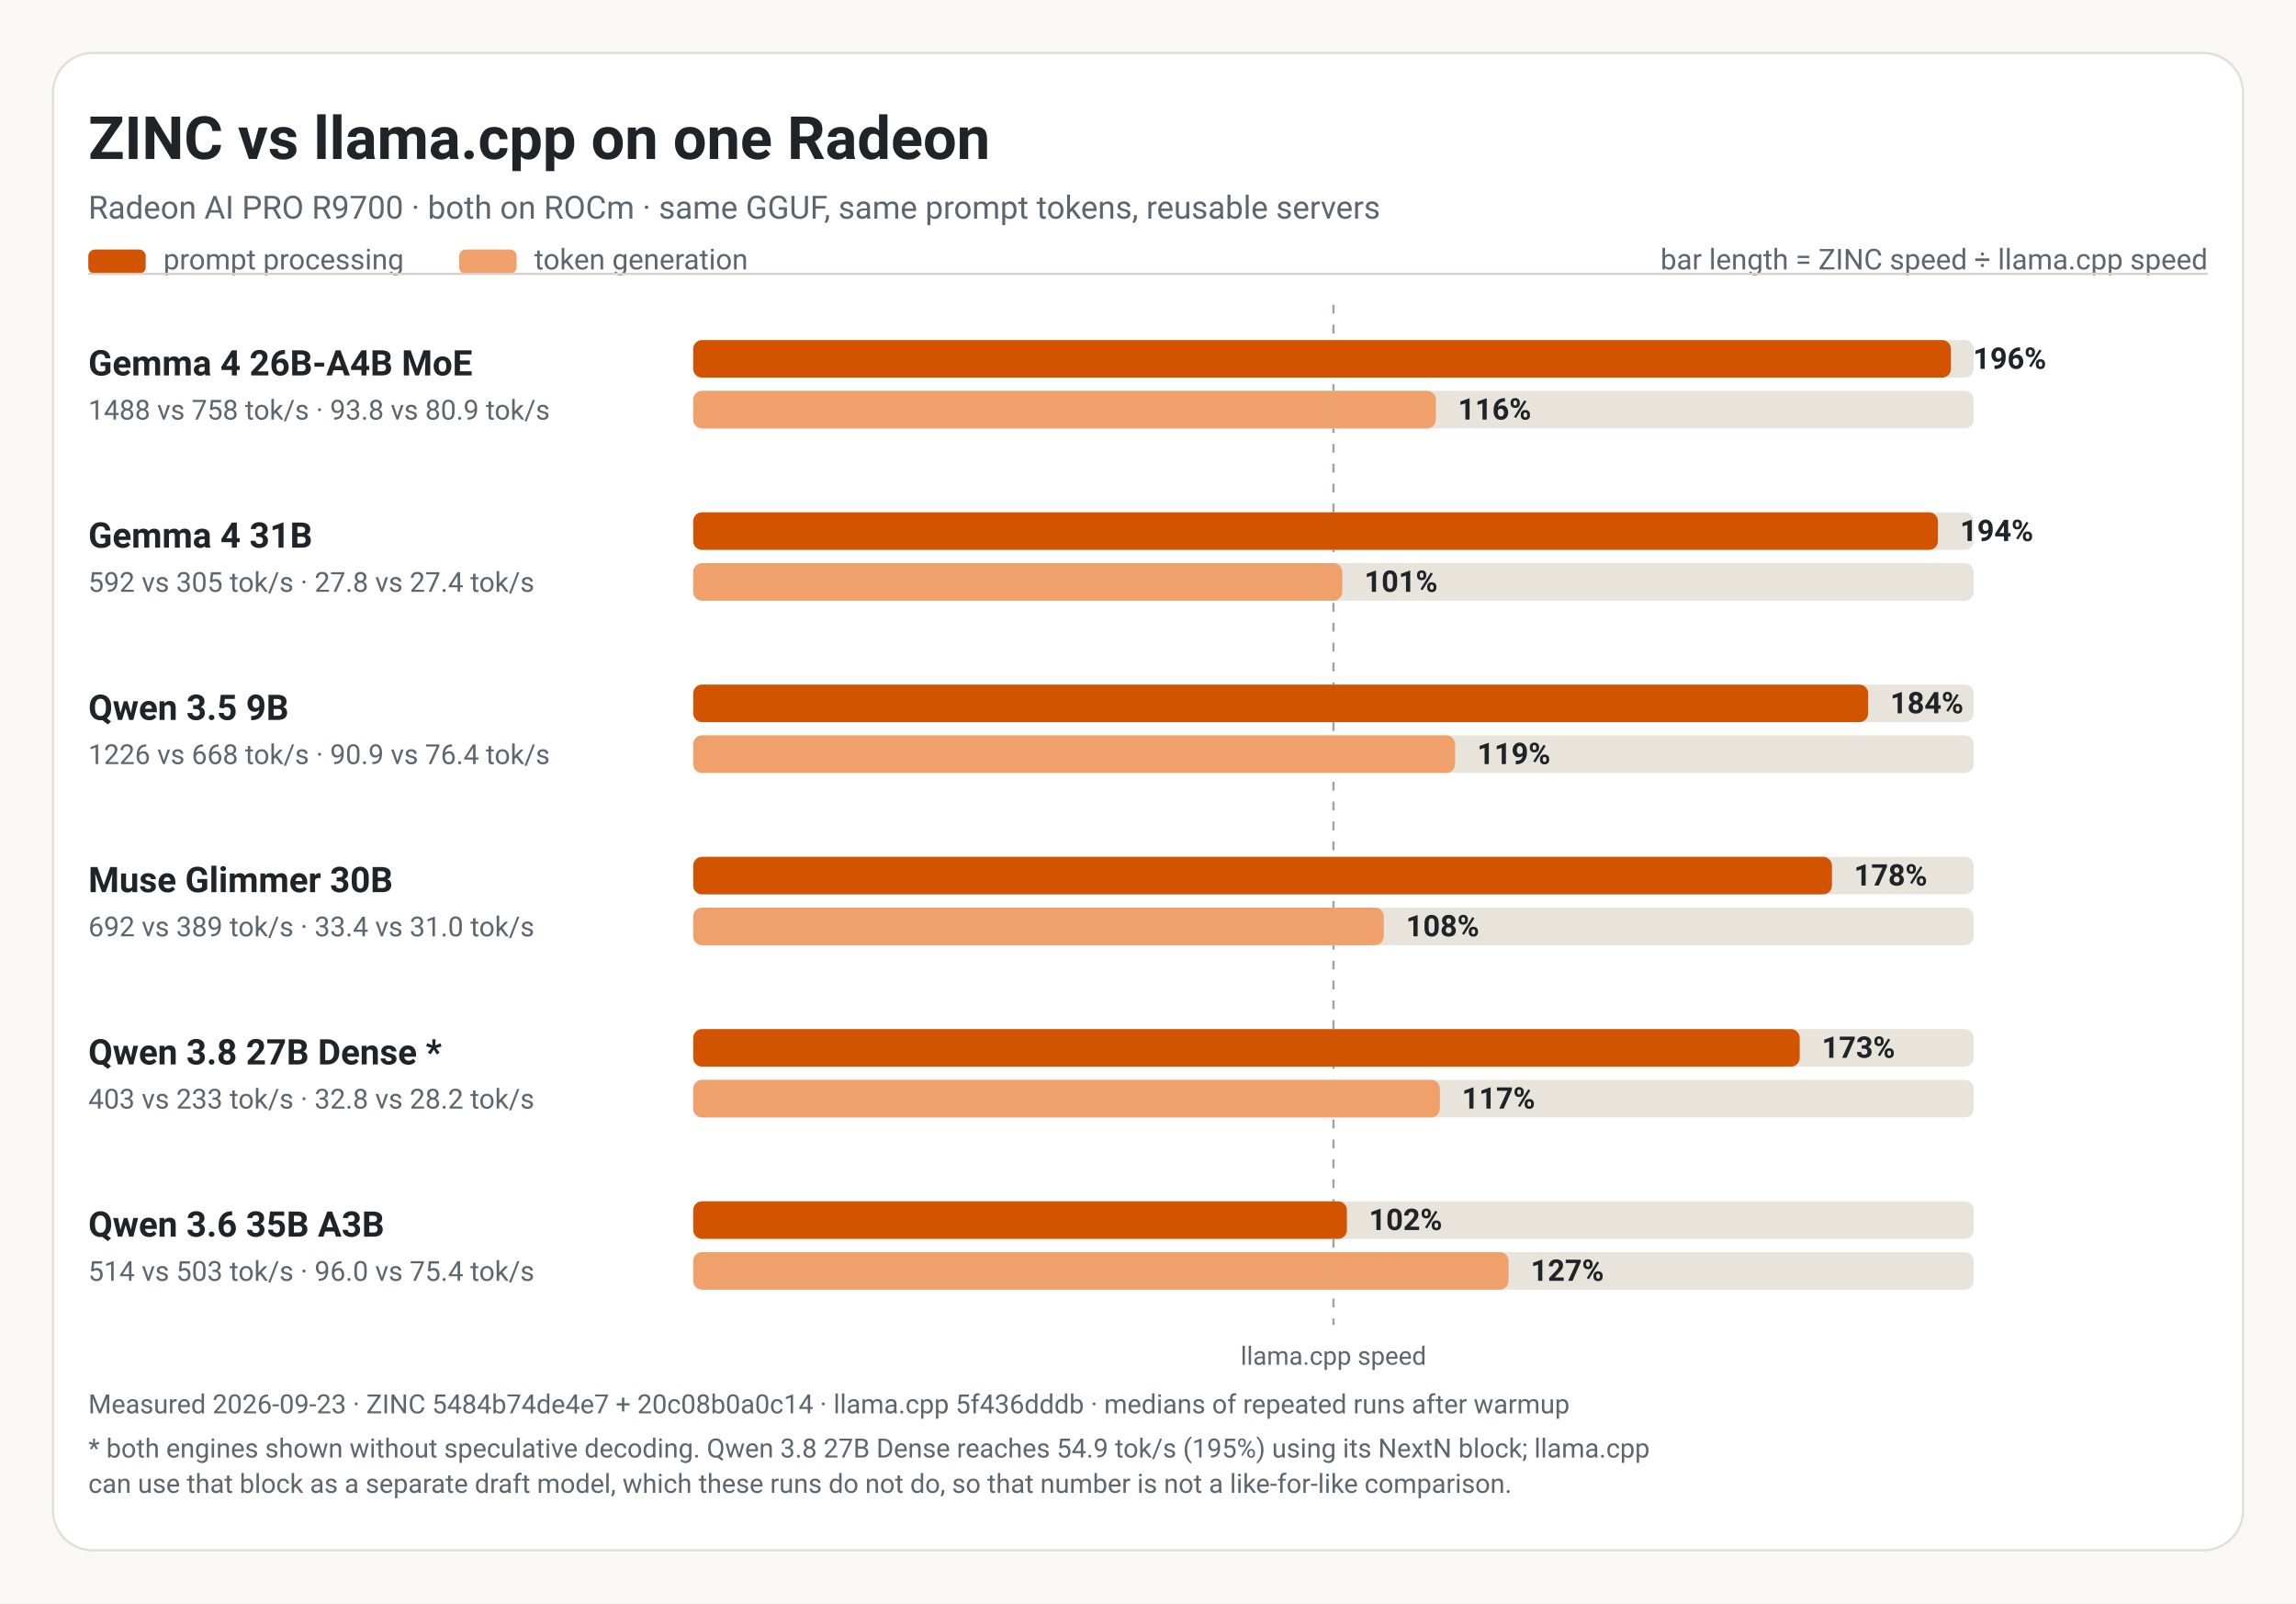
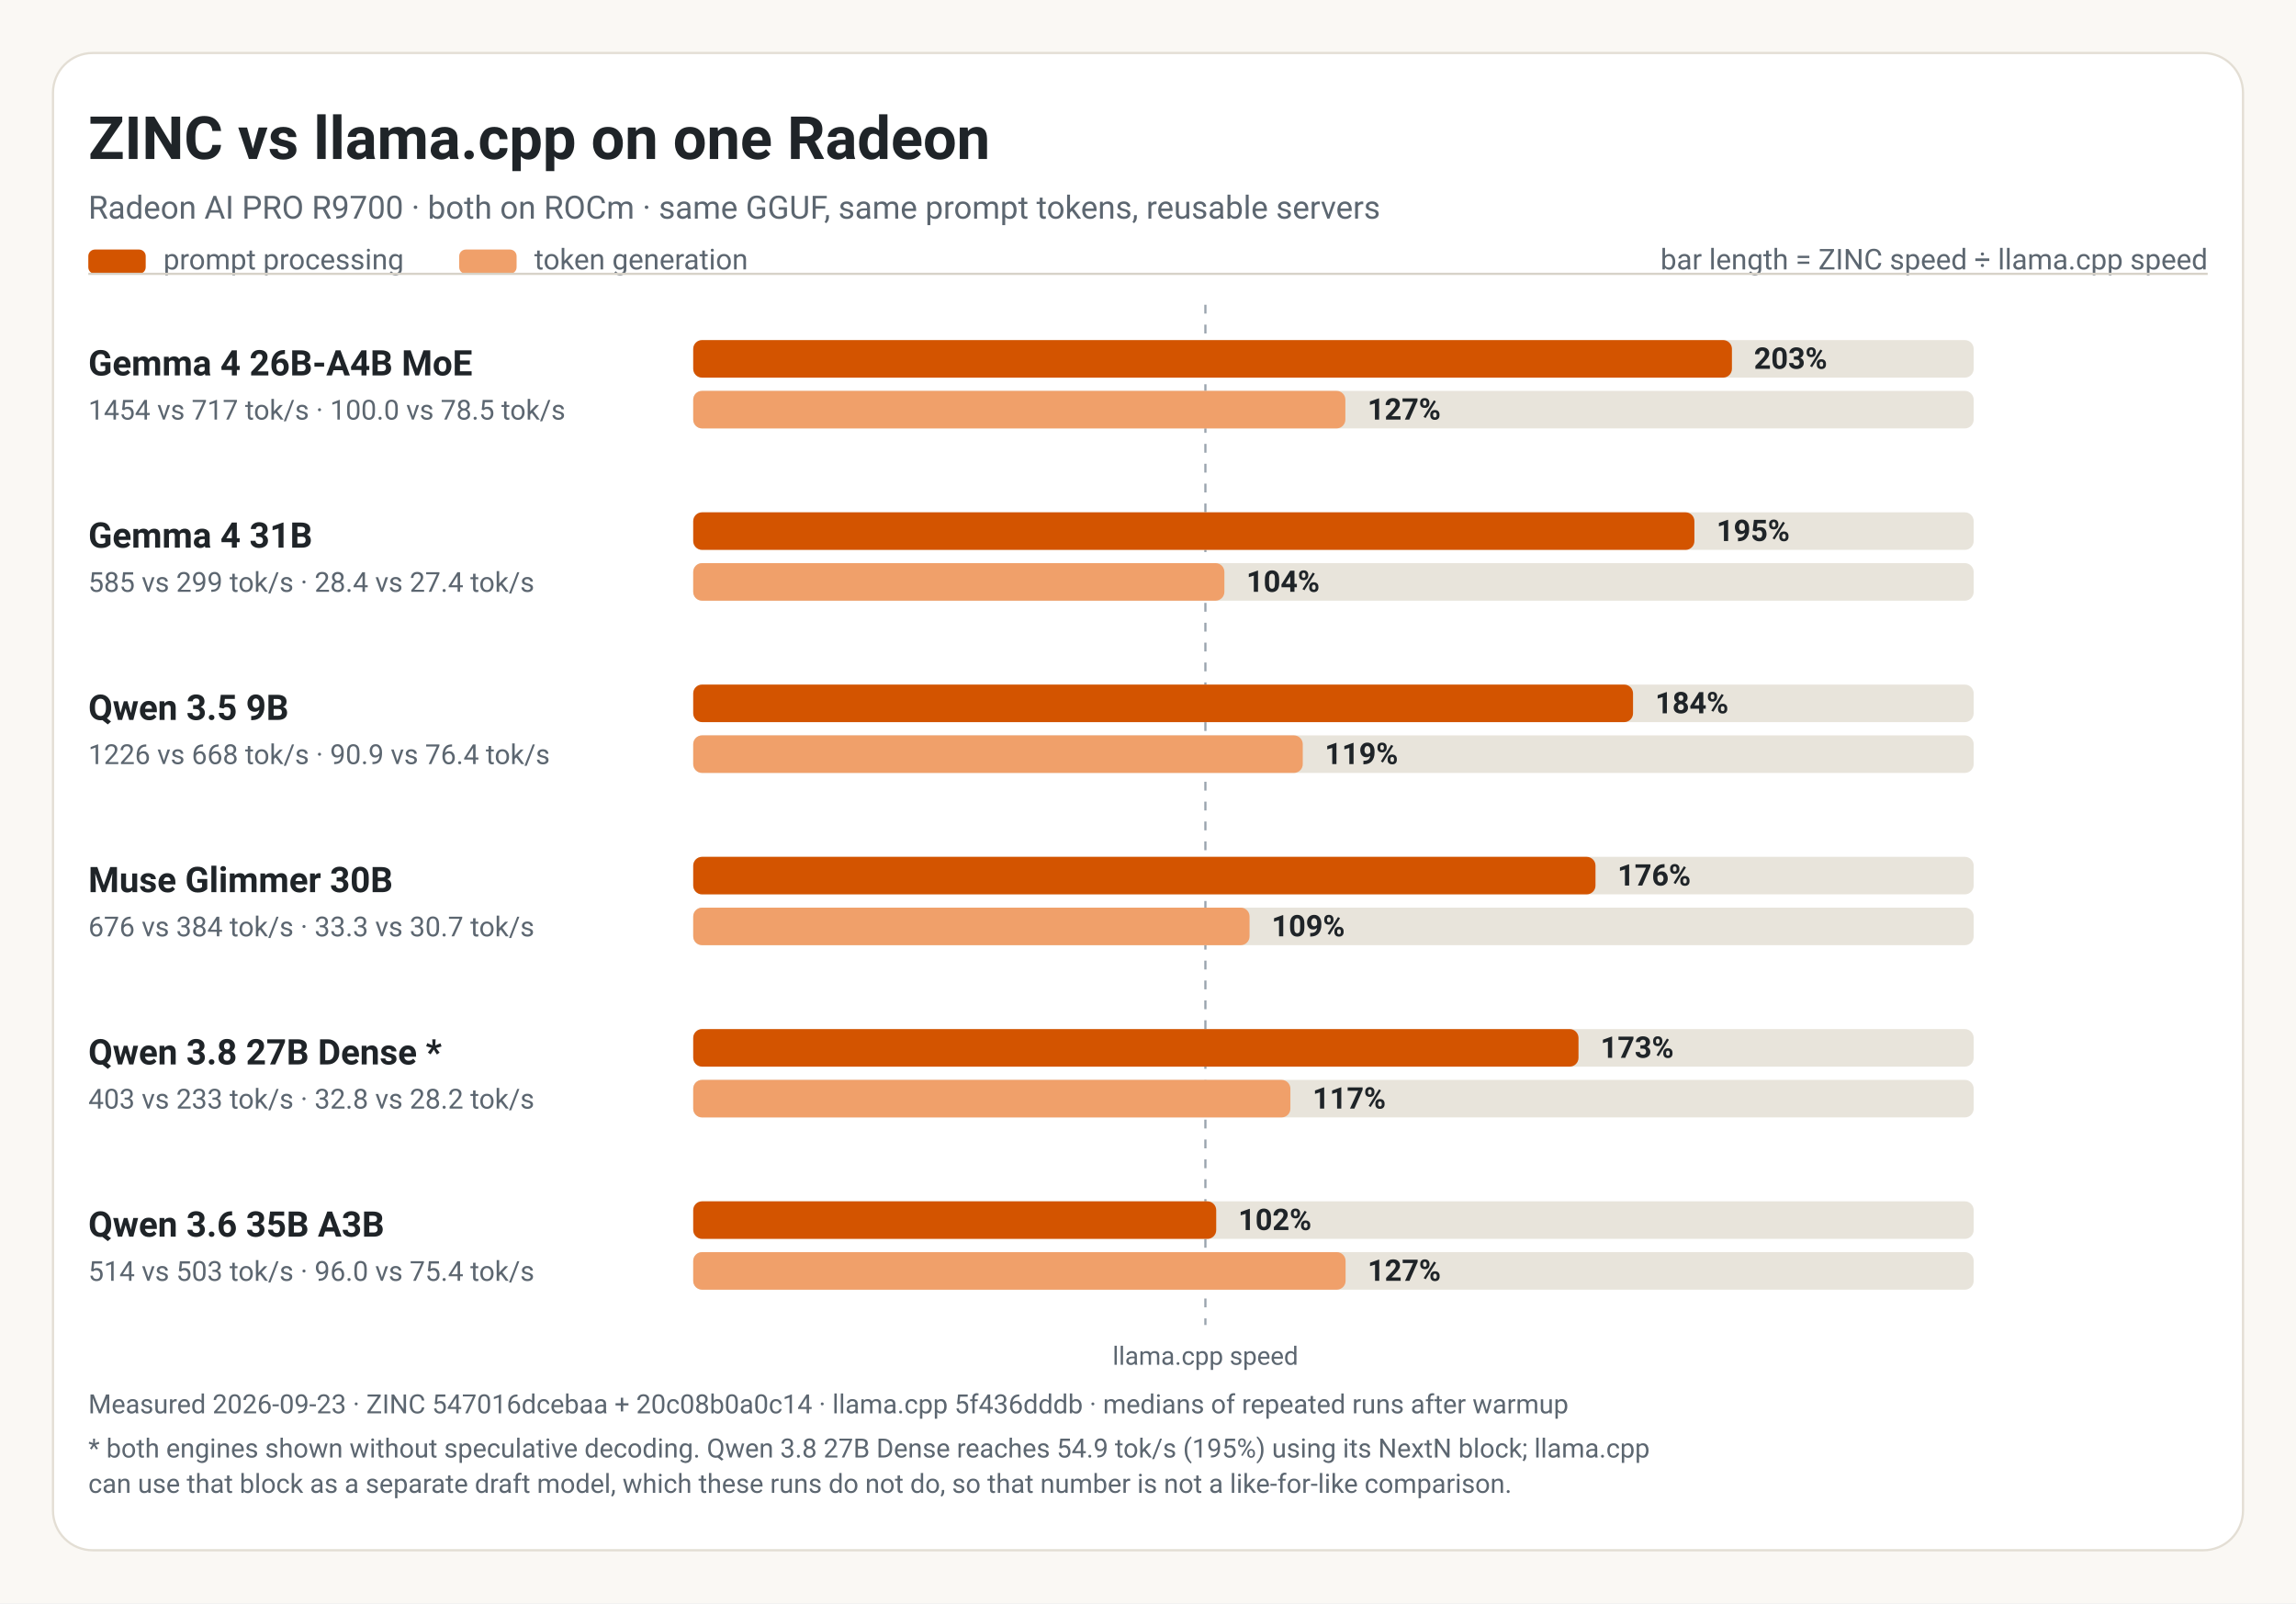
<svg xmlns="http://www.w3.org/2000/svg" width="1040" height="726" viewBox="0 0 1040 726" role="img" aria-labelledby="title desc">
  <rect width="1040" height="726" fill="#faf8f4" />
  <rect x="24" y="24" width="992" height="678" rx="18" fill="#ffffff" stroke="#e3ded4" />
  <g font-family="-apple-system, BlinkMacSystemFont, 'Segoe UI', Roboto, sans-serif" fill="#1f2428">
    <text x="40" y="72" font-size="27" font-weight="700">ZINC vs llama.cpp on one Radeon</text>
    <text x="40" y="99" font-size="14.5" fill="#5c6670">Radeon AI PRO R9700 · both on ROCm · same GGUF, same prompt tokens, reusable servers</text>
    <rect x="40.0" y="113" width="26.0" height="11" rx="3" fill="#d35400" />
    <text x="74" y="122" font-size="13" fill="#5c6670">prompt processing</text>
    <rect x="208.0" y="113" width="26.0" height="11" rx="3" fill="#f0a06a" />
    <text x="242" y="122" font-size="13" fill="#5c6670">token generation</text>
    <text x="1000" y="122" font-size="13" text-anchor="end" fill="#5c6670">bar length = ZINC speed ÷ llama.cpp speed</text>
    <line x1="40" y1="124" x2="1000" y2="124" stroke="#d7d2c8" />
-     <line x1="604" y1="138" x2="604" y2="600" stroke="#9aa4ae" stroke-dasharray="4 5" />
-     <text x="604" y="618" font-size="11.5" text-anchor="middle" fill="#5c6670">llama.cpp speed</text>
+     <line x1="546" y1="138" x2="546" y2="600" stroke="#9aa4ae" stroke-dasharray="4 5" />
+     <text x="546" y="618" font-size="11.5" text-anchor="middle" fill="#5c6670">llama.cpp speed</text>
    <text x="40" y="170" font-size="16" font-weight="600">Gemma 4 26B-A4B MoE</text>
-     <text x="40" y="190" font-size="12.5" fill="#5c6670">1488 vs 758 tok/s · 93.8 vs 80.9 tok/s</text>
+     <text x="40" y="190" font-size="12.5" fill="#5c6670">1454 vs 717 tok/s · 100.0 vs 78.5 tok/s</text>
    <rect x="314.0" y="154" width="580.0" height="17" rx="4" fill="#e8e4db" />
-     <rect x="314.0" y="154" width="569.7" height="17" rx="4" fill="#d35400" />
-     <text x="893.708" y="167" font-size="13.5" font-weight="700" fill="#1f2428">196%</text>
+     <rect x="314.0" y="154" width="470.5" height="17" rx="4" fill="#d35400" />
+     <text x="794.468" y="167" font-size="13.5" font-weight="700" fill="#1f2428">203%</text>
    <rect x="314.0" y="177" width="580.0" height="17" rx="4" fill="#e8e4db" />
-     <rect x="314.0" y="177" width="336.4" height="17" rx="4" fill="#f0a06a" />
-     <text x="660.387" y="190" font-size="13.5" font-weight="700" fill="#1f2428">116%</text>
+     <rect x="314.0" y="177" width="295.4" height="17" rx="4" fill="#f0a06a" />
+     <text x="619.401" y="190" font-size="13.5" font-weight="700" fill="#1f2428">127%</text>
    <text x="40" y="248" font-size="16" font-weight="600">Gemma 4 31B</text>
-     <text x="40" y="268" font-size="12.5" fill="#5c6670">592 vs 305 tok/s · 27.8 vs 27.4 tok/s</text>
+     <text x="40" y="268" font-size="12.5" fill="#5c6670">585 vs 299 tok/s · 28.4 vs 27.4 tok/s</text>
    <rect x="314.0" y="232" width="580.0" height="17" rx="4" fill="#e8e4db" />
-     <rect x="314.0" y="232" width="563.8" height="17" rx="4" fill="#d35400" />
-     <text x="887.83" y="245" font-size="13.5" font-weight="700" fill="#1f2428">194%</text>
+     <rect x="314.0" y="232" width="453.5" height="17" rx="4" fill="#d35400" />
+     <text x="777.497" y="245" font-size="13.5" font-weight="700" fill="#1f2428">195%</text>
    <rect x="314.0" y="255" width="580.0" height="17" rx="4" fill="#e8e4db" />
-     <rect x="314.0" y="255" width="294.0" height="17" rx="4" fill="#f0a06a" />
-     <text x="618.002" y="268" font-size="13.5" font-weight="700" fill="#1f2428">101%</text>
+     <rect x="314.0" y="255" width="240.6" height="17" rx="4" fill="#f0a06a" />
+     <text x="564.553" y="268" font-size="13.5" font-weight="700" fill="#1f2428">104%</text>
    <text x="40" y="326" font-size="16" font-weight="600">Qwen 3.5 9B</text>
    <text x="40" y="346" font-size="12.5" fill="#5c6670">1226 vs 668 tok/s · 90.9 vs 76.4 tok/s</text>
    <rect x="314.0" y="310" width="580.0" height="17" rx="4" fill="#e8e4db" />
-     <rect x="314.0" y="310" width="532.2" height="17" rx="4" fill="#d35400" />
-     <text x="856.186" y="323" font-size="13.5" font-weight="700" fill="#1f2428">184%</text>
+     <rect x="314.0" y="310" width="425.7" height="17" rx="4" fill="#d35400" />
+     <text x="749.749" y="323" font-size="13.5" font-weight="700" fill="#1f2428">184%</text>
    <rect x="314.0" y="333" width="580.0" height="17" rx="4" fill="#e8e4db" />
-     <rect x="314.0" y="333" width="345.1" height="17" rx="4" fill="#f0a06a" />
-     <text x="669.099" y="346" font-size="13.5" font-weight="700" fill="#1f2428">119%</text>
+     <rect x="314.0" y="333" width="276.1" height="17" rx="4" fill="#f0a06a" />
+     <text x="600.08" y="346" font-size="13.5" font-weight="700" fill="#1f2428">119%</text>
    <text x="40" y="404" font-size="16" font-weight="600">Muse Glimmer 30B</text>
-     <text x="40" y="424" font-size="12.5" fill="#5c6670">692 vs 389 tok/s · 33.4 vs 31.0 tok/s</text>
+     <text x="40" y="424" font-size="12.5" fill="#5c6670">676 vs 384 tok/s · 33.3 vs 30.7 tok/s</text>
    <rect x="314.0" y="388" width="580.0" height="17" rx="4" fill="#e8e4db" />
-     <rect x="314.0" y="388" width="515.8" height="17" rx="4" fill="#d35400" />
-     <text x="839.785" y="401" font-size="13.5" font-weight="700" fill="#1f2428">178%</text>
+     <rect x="314.0" y="388" width="408.7" height="17" rx="4" fill="#d35400" />
+     <text x="732.66" y="401" font-size="13.5" font-weight="700" fill="#1f2428">176%</text>
    <rect x="314.0" y="411" width="580.0" height="17" rx="4" fill="#e8e4db" />
-     <rect x="314.0" y="411" width="312.8" height="17" rx="4" fill="#f0a06a" />
-     <text x="636.844" y="424" font-size="13.5" font-weight="700" fill="#1f2428">108%</text>
+     <rect x="314.0" y="411" width="252.0" height="17" rx="4" fill="#f0a06a" />
+     <text x="575.976" y="424" font-size="13.5" font-weight="700" fill="#1f2428">109%</text>
    <text x="40" y="482" font-size="16" font-weight="600">Qwen 3.8 27B Dense *</text>
    <text x="40" y="502" font-size="12.5" fill="#5c6670">403 vs 233 tok/s · 32.8 vs 28.2 tok/s</text>
    <rect x="314.0" y="466" width="580.0" height="17" rx="4" fill="#e8e4db" />
-     <rect x="314.0" y="466" width="501.2" height="17" rx="4" fill="#d35400" />
-     <text x="825.192" y="479" font-size="13.5" font-weight="700" fill="#1f2428">173%</text>
+     <rect x="314.0" y="466" width="401.0" height="17" rx="4" fill="#d35400" />
+     <text x="724.954" y="479" font-size="13.5" font-weight="700" fill="#1f2428">173%</text>
    <rect x="314.0" y="489" width="580.0" height="17" rx="4" fill="#e8e4db" />
-     <rect x="314.0" y="489" width="338.2" height="17" rx="4" fill="#f0a06a" />
-     <text x="662.163" y="502" font-size="13.5" font-weight="700" fill="#1f2428">117%</text>
+     <rect x="314.0" y="489" width="270.5" height="17" rx="4" fill="#f0a06a" />
+     <text x="594.531" y="502" font-size="13.5" font-weight="700" fill="#1f2428">117%</text>
    <text x="40" y="560" font-size="16" font-weight="600">Qwen 3.6 35B A3B</text>
    <text x="40" y="580" font-size="12.5" fill="#5c6670">514 vs 503 tok/s · 96.0 vs 75.4 tok/s</text>
    <rect x="314.0" y="544" width="580.0" height="17" rx="4" fill="#e8e4db" />
-     <rect x="314.0" y="544" width="296.1" height="17" rx="4" fill="#d35400" />
-     <text x="620.076" y="557" font-size="13.5" font-weight="700" fill="#1f2428">102%</text>
+     <rect x="314.0" y="544" width="236.9" height="17" rx="4" fill="#d35400" />
+     <text x="560.861" y="557" font-size="13.5" font-weight="700" fill="#1f2428">102%</text>
    <rect x="314.0" y="567" width="580.0" height="17" rx="4" fill="#e8e4db" />
-     <rect x="314.0" y="567" width="369.3" height="17" rx="4" fill="#f0a06a" />
-     <text x="693.328" y="580" font-size="13.5" font-weight="700" fill="#1f2428">127%</text>
-     <text x="40" y="640" font-size="12" fill="#5c6670">Measured 2026-09-23 · ZINC 5484b74de4e7 + 20c08b0a0c14 · llama.cpp 5f436dddb · medians of repeated runs after warmup</text>
+     <rect x="314.0" y="567" width="295.5" height="17" rx="4" fill="#f0a06a" />
+     <text x="619.463" y="580" font-size="13.5" font-weight="700" fill="#1f2428">127%</text>
+     <text x="40" y="640" font-size="12" fill="#5c6670">Measured 2026-09-23 · ZINC 547016dcebaa + 20c08b0a0c14 · llama.cpp 5f436dddb · medians of repeated runs after warmup</text>
    <text x="40" y="660" font-size="12" fill="#5c6670">* both engines shown without speculative decoding. Qwen 3.8 27B Dense reaches 54.9 tok/s (195%) using its NextN block; llama.cpp</text>
    <text x="40" y="676" font-size="12" fill="#5c6670">can use that block as a separate draft model, which these runs do not do, so that number is not a like-for-like comparison.</text>
  </g>
</svg>
